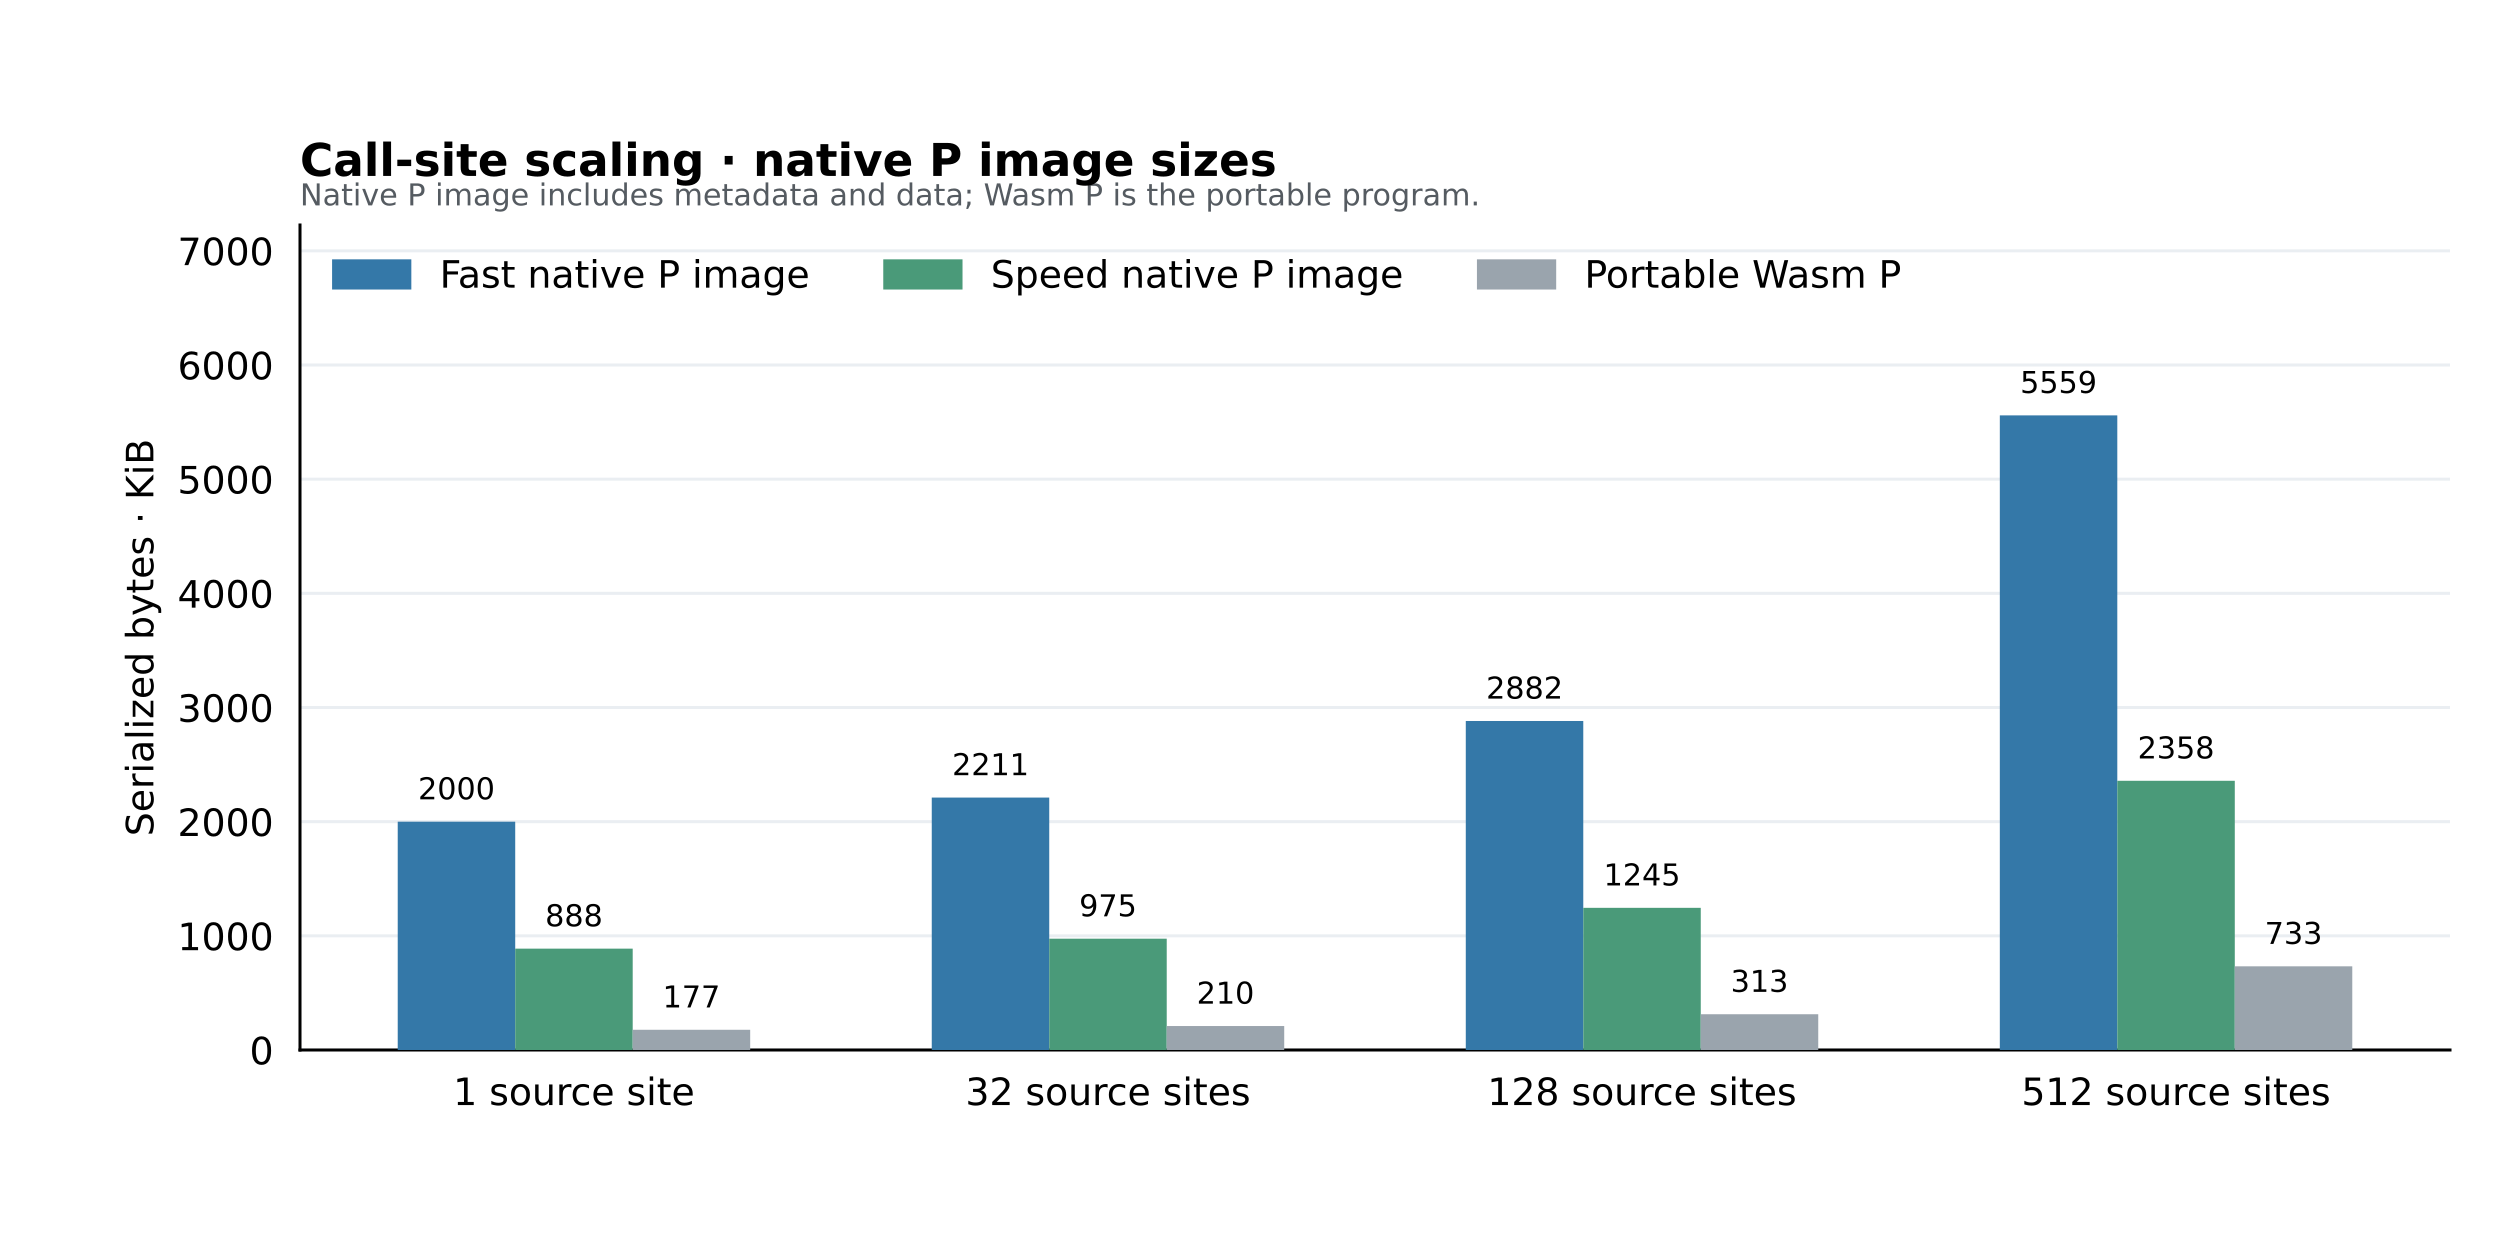
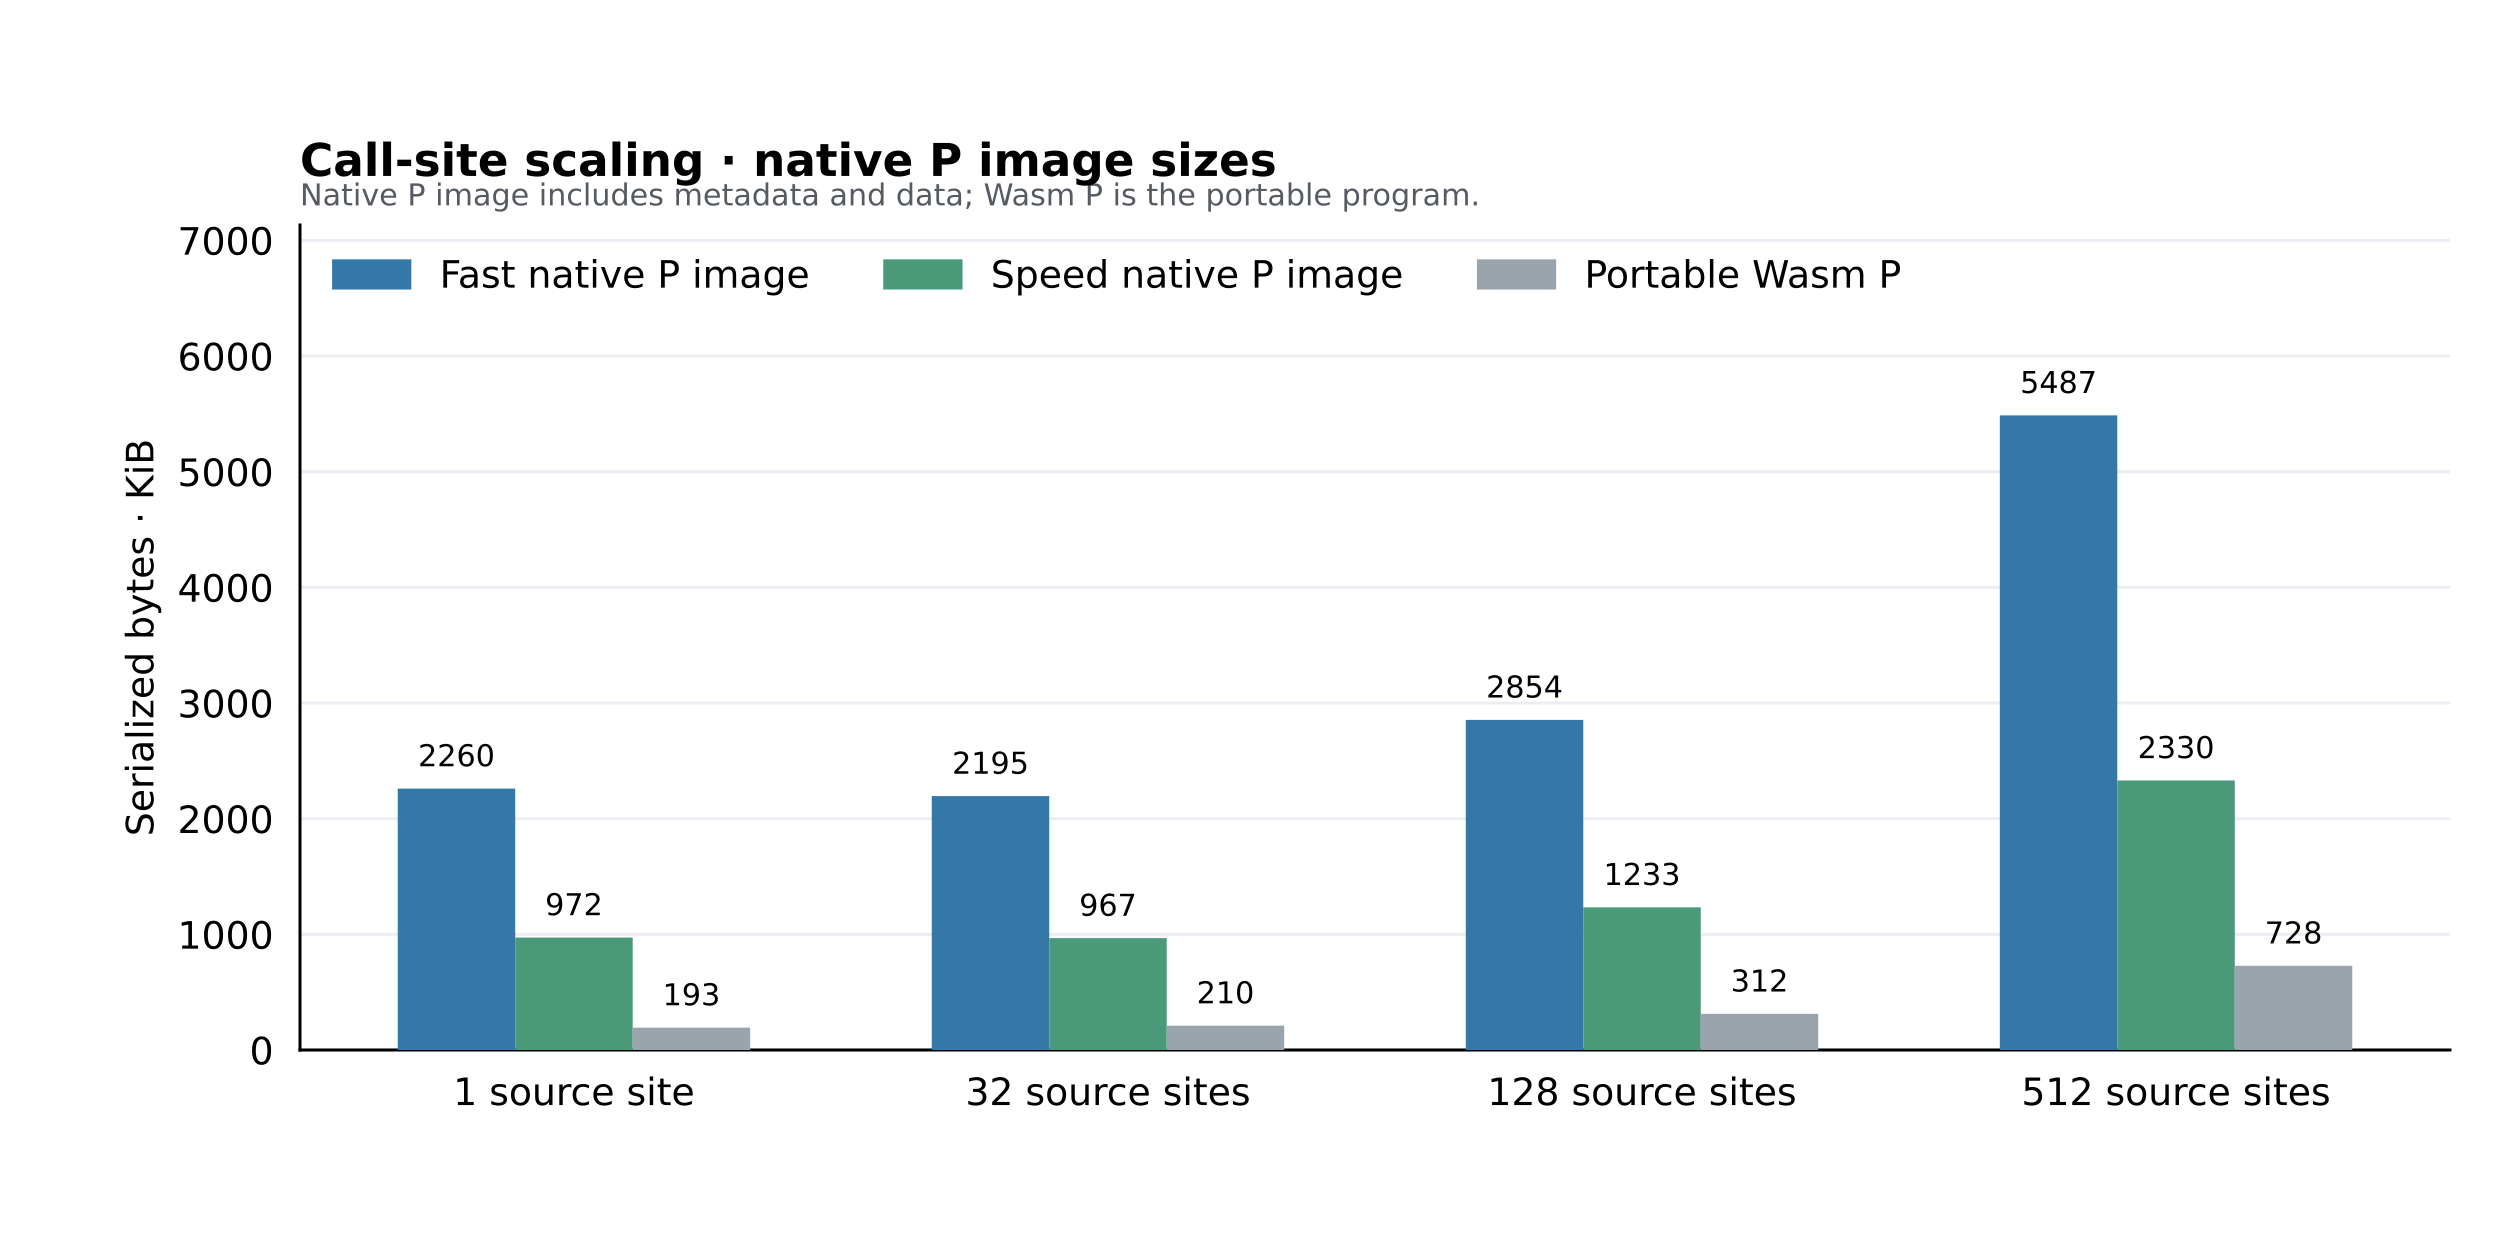
<svg xmlns="http://www.w3.org/2000/svg" width="662.4pt" height="331.2pt" viewBox="0 0 662.4 331.2" version="1.1">
  <defs>
    <style type="text/css">*{stroke-linejoin: round; stroke-linecap: butt}</style>
  </defs>
  <g id="figure_1">
    <g id="patch_1">
      <path d="M 0 331.2 L 662.4 331.2 L 662.4 0 L 0 0 z " style="fill: #ffffff" />
    </g>
    <g id="axes_1">
      <g id="patch_2">
        <path d="M 79.488 278.208 L 649.152 278.208 L 649.152 59.616 L 79.488 59.616 z " style="fill: #ffffff" />
      </g>
      <g id="matplotlib.axis_1">
        <g id="xtick_1">
          <g id="line2d_1" />
          <g id="text_1">
            <text style="font-size: 10px; font-family: 'DejaVu Sans'; text-anchor: middle" x="152.076" y="292.806" transform="rotate(-0 152.0756 292.8064)">1 source site</text>
          </g>
        </g>
        <g id="xtick_2">
          <g id="line2d_2" />
          <g id="text_2">
            <text style="font-size: 10px; font-family: 'DejaVu Sans'; text-anchor: middle" x="293.572" y="292.806" transform="rotate(-0 293.5719 292.8064)">32 source sites</text>
          </g>
        </g>
        <g id="xtick_3">
          <g id="line2d_3" />
          <g id="text_3">
            <text style="font-size: 10px; font-family: 'DejaVu Sans'; text-anchor: middle" x="435.068" y="292.806" transform="rotate(-0 435.0681 292.8064)">128 source sites</text>
          </g>
        </g>
        <g id="xtick_4">
          <g id="line2d_4" />
          <g id="text_4">
            <text style="font-size: 10px; font-family: 'DejaVu Sans'; text-anchor: middle" x="576.564" y="292.806" transform="rotate(-0 576.5644 292.8064)">512 source sites</text>
          </g>
        </g>
      </g>
      <g id="matplotlib.axis_2">
        <g id="ytick_1">
          <g id="line2d_5">
            <path d="M 79.488 278.208 L 649.152 278.208 " clip-path="url(#p31dceb3576)" style="fill: none; stroke: #eaeef2; stroke-width: 0.8; stroke-linecap: square" />
          </g>
          <g id="line2d_6" />
          <g id="text_5">
            <text style="font-size: 10px; font-family: 'DejaVu Sans'; text-anchor: end" x="72.488" y="282.007" transform="rotate(-0 72.488 282.0068)">0</text>
          </g>
        </g>
        <g id="ytick_2">
          <g id="line2d_7">
-             <path d="M 79.488 247.958 L 649.152 247.958 " clip-path="url(#p31dceb3576)" style="fill: none; stroke: #eaeef2; stroke-width: 0.8; stroke-linecap: square" />
+             <path d="M 79.488 247.562 L 649.152 247.562 " clip-path="url(#p31dceb3576)" style="fill: none; stroke: #eaeef2; stroke-width: 0.8; stroke-linecap: square" />
          </g>
          <g id="line2d_8" />
          <g id="text_6">
-             <text style="font-size: 10px; font-family: 'DejaVu Sans'; text-anchor: end" x="72.488" y="251.757" transform="rotate(-0 72.488 251.7569)">1000</text>
+             <text style="font-size: 10px; font-family: 'DejaVu Sans'; text-anchor: end" x="72.488" y="251.361" transform="rotate(-0 72.488 251.3611)">1000</text>
          </g>
        </g>
        <g id="ytick_3">
          <g id="line2d_9">
-             <path d="M 79.488 217.708 L 649.152 217.708 " clip-path="url(#p31dceb3576)" style="fill: none; stroke: #eaeef2; stroke-width: 0.8; stroke-linecap: square" />
+             <path d="M 79.488 216.917 L 649.152 216.917 " clip-path="url(#p31dceb3576)" style="fill: none; stroke: #eaeef2; stroke-width: 0.8; stroke-linecap: square" />
          </g>
          <g id="line2d_10" />
          <g id="text_7">
-             <text style="font-size: 10px; font-family: 'DejaVu Sans'; text-anchor: end" x="72.488" y="221.507" transform="rotate(-0 72.488 221.5069)">2000</text>
+             <text style="font-size: 10px; font-family: 'DejaVu Sans'; text-anchor: end" x="72.488" y="220.715" transform="rotate(-0 72.488 220.7154)">2000</text>
          </g>
        </g>
        <g id="ytick_4">
          <g id="line2d_11">
-             <path d="M 79.488 187.458 L 649.152 187.458 " clip-path="url(#p31dceb3576)" style="fill: none; stroke: #eaeef2; stroke-width: 0.8; stroke-linecap: square" />
+             <path d="M 79.488 186.271 L 649.152 186.271 " clip-path="url(#p31dceb3576)" style="fill: none; stroke: #eaeef2; stroke-width: 0.8; stroke-linecap: square" />
          </g>
          <g id="line2d_12" />
          <g id="text_8">
-             <text style="font-size: 10px; font-family: 'DejaVu Sans'; text-anchor: end" x="72.488" y="191.257" transform="rotate(-0 72.488 191.257)">3000</text>
+             <text style="font-size: 10px; font-family: 'DejaVu Sans'; text-anchor: end" x="72.488" y="190.07" transform="rotate(-0 72.488 190.0697)">3000</text>
          </g>
        </g>
        <g id="ytick_5">
          <g id="line2d_13">
-             <path d="M 79.488 157.208 L 649.152 157.208 " clip-path="url(#p31dceb3576)" style="fill: none; stroke: #eaeef2; stroke-width: 0.8; stroke-linecap: square" />
+             <path d="M 79.488 155.625 L 649.152 155.625 " clip-path="url(#p31dceb3576)" style="fill: none; stroke: #eaeef2; stroke-width: 0.8; stroke-linecap: square" />
          </g>
          <g id="line2d_14" />
          <g id="text_9">
-             <text style="font-size: 10px; font-family: 'DejaVu Sans'; text-anchor: end" x="72.488" y="161.007" transform="rotate(-0 72.488 161.007)">4000</text>
+             <text style="font-size: 10px; font-family: 'DejaVu Sans'; text-anchor: end" x="72.488" y="159.424" transform="rotate(-0 72.488 159.424)">4000</text>
          </g>
        </g>
        <g id="ytick_6">
          <g id="line2d_15">
-             <path d="M 79.488 126.958 L 649.152 126.958 " clip-path="url(#p31dceb3576)" style="fill: none; stroke: #eaeef2; stroke-width: 0.8; stroke-linecap: square" />
+             <path d="M 79.488 124.979 L 649.152 124.979 " clip-path="url(#p31dceb3576)" style="fill: none; stroke: #eaeef2; stroke-width: 0.8; stroke-linecap: square" />
          </g>
          <g id="line2d_16" />
          <g id="text_10">
-             <text style="font-size: 10px; font-family: 'DejaVu Sans'; text-anchor: end" x="72.488" y="130.757" transform="rotate(-0 72.488 130.757)">5000</text>
+             <text style="font-size: 10px; font-family: 'DejaVu Sans'; text-anchor: end" x="72.488" y="128.778" transform="rotate(-0 72.488 128.7783)">5000</text>
          </g>
        </g>
        <g id="ytick_7">
          <g id="line2d_17">
-             <path d="M 79.488 96.708 L 649.152 96.708 " clip-path="url(#p31dceb3576)" style="fill: none; stroke: #eaeef2; stroke-width: 0.8; stroke-linecap: square" />
+             <path d="M 79.488 94.334 L 649.152 94.334 " clip-path="url(#p31dceb3576)" style="fill: none; stroke: #eaeef2; stroke-width: 0.8; stroke-linecap: square" />
          </g>
          <g id="line2d_18" />
          <g id="text_11">
-             <text style="font-size: 10px; font-family: 'DejaVu Sans'; text-anchor: end" x="72.488" y="100.507" transform="rotate(-0 72.488 100.5071)">6000</text>
+             <text style="font-size: 10px; font-family: 'DejaVu Sans'; text-anchor: end" x="72.488" y="98.133" transform="rotate(-0 72.488 98.13262)">6000</text>
          </g>
        </g>
        <g id="ytick_8">
          <g id="line2d_19">
-             <path d="M 79.488 66.458 L 649.152 66.458 " clip-path="url(#p31dceb3576)" style="fill: none; stroke: #eaeef2; stroke-width: 0.8; stroke-linecap: square" />
+             <path d="M 79.488 63.688 L 649.152 63.688 " clip-path="url(#p31dceb3576)" style="fill: none; stroke: #eaeef2; stroke-width: 0.8; stroke-linecap: square" />
          </g>
          <g id="line2d_20" />
          <g id="text_12">
-             <text style="font-size: 10px; font-family: 'DejaVu Sans'; text-anchor: end" x="72.488" y="70.257" transform="rotate(-0 72.488 70.25713)">7000</text>
+             <text style="font-size: 10px; font-family: 'DejaVu Sans'; text-anchor: end" x="72.488" y="67.487" transform="rotate(-0 72.488 67.48692)">7000</text>
          </g>
        </g>
        <g id="text_13">
          <text style="font-size: 10px; font-family: 'DejaVu Sans'; text-anchor: middle" x="40.636" y="168.912" transform="rotate(-90 40.63566 168.912)">Serialized bytes · KiB</text>
        </g>
      </g>
      <g id="patch_3">
        <path d="M 79.488 278.208 L 79.488 59.616 " style="fill: none; stroke: #000000; stroke-width: 0.8; stroke-linejoin: miter; stroke-linecap: square" />
      </g>
      <g id="patch_4">
        <path d="M 79.488 278.208 L 649.152 278.208 " style="fill: none; stroke: #000000; stroke-width: 0.8; stroke-linejoin: miter; stroke-linecap: square" />
      </g>
      <g id="patch_5">
-         <path d="M 105.382 278.208 L 136.511 278.208 L 136.511 217.713 L 105.382 217.713 z " clip-path="url(#p31dceb3576)" style="fill: #3478a8" />
+         <path d="M 105.382 278.208 L 136.511 278.208 L 136.511 208.944 L 105.382 208.944 z " clip-path="url(#p31dceb3576)" style="fill: #3478a8" />
      </g>
      <g id="text_14">
-         <text style="font-size: 8px; font-family: 'DejaVu Sans'; text-anchor: middle" x="120.946" y="211.791" transform="rotate(-0 120.9464 211.7907)">2000</text>
+         <text style="font-size: 8px; font-family: 'DejaVu Sans'; text-anchor: middle" x="120.946" y="203.022" transform="rotate(-0 120.9464 203.0221)">2260</text>
      </g>
      <g id="patch_6">
-         <path d="M 246.878 278.208 L 278.007 278.208 L 278.007 211.324 L 246.878 211.324 z " clip-path="url(#p31dceb3576)" style="fill: #3478a8" />
+         <path d="M 246.878 278.208 L 278.007 278.208 L 278.007 210.933 L 246.878 210.933 z " clip-path="url(#p31dceb3576)" style="fill: #3478a8" />
      </g>
      <g id="text_15">
-         <text style="font-size: 8px; font-family: 'DejaVu Sans'; text-anchor: middle" x="262.443" y="205.402" transform="rotate(-0 262.4427 205.4023)">2211</text>
+         <text style="font-size: 8px; font-family: 'DejaVu Sans'; text-anchor: middle" x="262.443" y="205.011" transform="rotate(-0 262.4427 205.0112)">2195</text>
      </g>
      <g id="patch_7">
-         <path d="M 388.374 278.208 L 419.504 278.208 L 419.504 191.032 L 388.374 191.032 z " clip-path="url(#p31dceb3576)" style="fill: #3478a8" />
+         <path d="M 388.374 278.208 L 419.504 278.208 L 419.504 190.743 L 388.374 190.743 z " clip-path="url(#p31dceb3576)" style="fill: #3478a8" />
      </g>
      <g id="text_16">
-         <text style="font-size: 8px; font-family: 'DejaVu Sans'; text-anchor: middle" x="403.939" y="185.11" transform="rotate(-0 403.939 185.1102)">2882</text>
+         <text style="font-size: 8px; font-family: 'DejaVu Sans'; text-anchor: middle" x="403.939" y="184.821" transform="rotate(-0 403.939 184.8211)">2854</text>
      </g>
      <g id="patch_8">
        <path d="M 529.871 278.208 L 561 278.208 L 561 110.06 L 529.871 110.06 z " clip-path="url(#p31dceb3576)" style="fill: #3478a8" />
      </g>
      <g id="text_17">
-         <text style="font-size: 8px; font-family: 'DejaVu Sans'; text-anchor: middle" x="545.435" y="104.138" transform="rotate(-0 545.4352 104.1384)">5559</text>
+         <text style="font-size: 8px; font-family: 'DejaVu Sans'; text-anchor: middle" x="545.435" y="104.138" transform="rotate(-0 545.4352 104.1384)">5487</text>
      </g>
      <g id="patch_9">
-         <path d="M 136.511 278.208 L 167.64 278.208 L 167.64 251.353 L 136.511 251.353 z " clip-path="url(#p31dceb3576)" style="fill: #4a9a79" />
+         <path d="M 136.511 278.208 L 167.64 278.208 L 167.64 248.418 L 136.511 248.418 z " clip-path="url(#p31dceb3576)" style="fill: #4a9a79" />
      </g>
      <g id="text_18">
-         <text style="font-size: 8px; font-family: 'DejaVu Sans'; text-anchor: middle" x="152.076" y="245.431" transform="rotate(-0 152.0756 245.4308)">888</text>
+         <text style="font-size: 8px; font-family: 'DejaVu Sans'; text-anchor: middle" x="152.076" y="242.496" transform="rotate(-0 152.0756 242.4956)">972</text>
      </g>
      <g id="patch_10">
-         <path d="M 278.007 278.208 L 309.136 278.208 L 309.136 248.715 L 278.007 248.715 z " clip-path="url(#p31dceb3576)" style="fill: #4a9a79" />
+         <path d="M 278.007 278.208 L 309.136 278.208 L 309.136 248.568 L 278.007 248.568 z " clip-path="url(#p31dceb3576)" style="fill: #4a9a79" />
      </g>
      <g id="text_19">
-         <text style="font-size: 8px; font-family: 'DejaVu Sans'; text-anchor: middle" x="293.572" y="242.793" transform="rotate(-0 293.5719 242.7934)">975</text>
+         <text style="font-size: 8px; font-family: 'DejaVu Sans'; text-anchor: middle" x="293.572" y="242.646" transform="rotate(-0 293.5719 242.646)">967</text>
      </g>
      <g id="patch_11">
-         <path d="M 419.504 278.208 L 450.633 278.208 L 450.633 240.54 L 419.504 240.54 z " clip-path="url(#p31dceb3576)" style="fill: #4a9a79" />
+         <path d="M 419.504 278.208 L 450.633 278.208 L 450.633 240.408 L 419.504 240.408 z " clip-path="url(#p31dceb3576)" style="fill: #4a9a79" />
      </g>
      <g id="text_20">
-         <text style="font-size: 8px; font-family: 'DejaVu Sans'; text-anchor: middle" x="435.068" y="234.618" transform="rotate(-0 435.0681 234.6181)">1245</text>
+         <text style="font-size: 8px; font-family: 'DejaVu Sans'; text-anchor: middle" x="435.068" y="234.486" transform="rotate(-0 435.0681 234.4863)">1233</text>
      </g>
      <g id="patch_12">
-         <path d="M 561 278.208 L 592.129 278.208 L 592.129 206.879 L 561 206.879 z " clip-path="url(#p31dceb3576)" style="fill: #4a9a79" />
+         <path d="M 561 278.208 L 592.129 278.208 L 592.129 206.797 L 561 206.797 z " clip-path="url(#p31dceb3576)" style="fill: #4a9a79" />
      </g>
      <g id="text_21">
-         <text style="font-size: 8px; font-family: 'DejaVu Sans'; text-anchor: middle" x="576.564" y="200.957" transform="rotate(-0 576.5644 200.9572)">2358</text>
+         <text style="font-size: 8px; font-family: 'DejaVu Sans'; text-anchor: middle" x="576.564" y="200.875" transform="rotate(-0 576.5644 200.8754)">2330</text>
      </g>
      <g id="patch_13">
-         <path d="M 167.64 278.208 L 198.769 278.208 L 198.769 272.852 L 167.64 272.852 z " clip-path="url(#p31dceb3576)" style="fill: #9aa4ad" />
+         <path d="M 167.64 278.208 L 198.769 278.208 L 198.769 272.286 L 167.64 272.286 z " clip-path="url(#p31dceb3576)" style="fill: #9aa4ad" />
      </g>
      <g id="text_22">
-         <text style="font-size: 8px; font-family: 'DejaVu Sans'; text-anchor: middle" x="183.205" y="266.93" transform="rotate(-0 183.2048 266.9296)">177</text>
+         <text style="font-size: 8px; font-family: 'DejaVu Sans'; text-anchor: middle" x="183.205" y="266.364" transform="rotate(-0 183.2048 266.3641)">193</text>
      </g>
      <g id="patch_14">
-         <path d="M 309.136 278.208 L 340.266 278.208 L 340.266 271.857 L 309.136 271.857 z " clip-path="url(#p31dceb3576)" style="fill: #9aa4ad" />
+         <path d="M 309.136 278.208 L 340.266 278.208 L 340.266 271.763 L 309.136 271.763 z " clip-path="url(#p31dceb3576)" style="fill: #9aa4ad" />
      </g>
      <g id="text_23">
-         <text style="font-size: 8px; font-family: 'DejaVu Sans'; text-anchor: middle" x="324.701" y="265.935" transform="rotate(-0 324.701 265.9349)">210</text>
+         <text style="font-size: 8px; font-family: 'DejaVu Sans'; text-anchor: middle" x="324.701" y="265.841" transform="rotate(-0 324.701 265.8407)">210</text>
      </g>
      <g id="patch_15">
-         <path d="M 450.633 278.208 L 481.762 278.208 L 481.762 268.733 L 450.633 268.733 z " clip-path="url(#p31dceb3576)" style="fill: #9aa4ad" />
+         <path d="M 450.633 278.208 L 481.762 278.208 L 481.762 268.632 L 450.633 268.632 z " clip-path="url(#p31dceb3576)" style="fill: #9aa4ad" />
      </g>
      <g id="text_24">
-         <text style="font-size: 8px; font-family: 'DejaVu Sans'; text-anchor: middle" x="466.197" y="262.811" transform="rotate(-0 466.1973 262.8107)">313</text>
+         <text style="font-size: 8px; font-family: 'DejaVu Sans'; text-anchor: middle" x="466.197" y="262.71" transform="rotate(-0 466.1973 262.7101)">312</text>
      </g>
      <g id="patch_16">
-         <path d="M 592.129 278.208 L 623.258 278.208 L 623.258 256.035 L 592.129 256.035 z " clip-path="url(#p31dceb3576)" style="fill: #9aa4ad" />
+         <path d="M 592.129 278.208 L 623.258 278.208 L 623.258 255.906 L 592.129 255.906 z " clip-path="url(#p31dceb3576)" style="fill: #9aa4ad" />
      </g>
      <g id="text_25">
-         <text style="font-size: 8px; font-family: 'DejaVu Sans'; text-anchor: middle" x="607.694" y="250.113" transform="rotate(-0 607.6936 250.1131)">733</text>
+         <text style="font-size: 8px; font-family: 'DejaVu Sans'; text-anchor: middle" x="607.694" y="249.984" transform="rotate(-0 607.6936 249.9843)">728</text>
      </g>
      <g id="text_26">
        <text style="font-size: 8px; font-family: 'DejaVu Sans'; text-anchor: start; fill: #555b61" x="79.488" y="54.415" transform="rotate(-0 79.488 54.41524)">Native P image includes metadata and data; Wasm P is the portable program.</text>
      </g>
      <g id="text_27">
        <text style="font-weight: 700; font-size: 12px; font-family: 'DejaVu Sans'; text-anchor: start" x="79.488" y="46.616" transform="rotate(-0 79.488 46.616)">Call-site scaling · native P image sizes</text>
      </g>
      <g id="legend_1">
        <g id="patch_17">
          <path d="M 88.488 76.214 L 108.488 76.214 L 108.488 69.214 L 88.488 69.214 z " style="fill: #3478a8; stroke: #3478a8; stroke-linejoin: miter" />
        </g>
        <g id="text_28">
          <text style="font-size: 10px; font-family: 'DejaVu Sans'; text-anchor: start" x="116.488" y="76.214" transform="rotate(-0 116.488 76.21444)">Fast native P image</text>
        </g>
        <g id="patch_18">
          <path d="M 234.529 76.214 L 254.529 76.214 L 254.529 69.214 L 234.529 69.214 z " style="fill: #4a9a79; stroke: #4a9a79; stroke-linejoin: miter" />
        </g>
        <g id="text_29">
          <text style="font-size: 10px; font-family: 'DejaVu Sans'; text-anchor: start" x="262.529" y="76.214" transform="rotate(-0 262.5286 76.21444)">Speed native P image</text>
        </g>
        <g id="patch_19">
          <path d="M 391.829 76.214 L 411.829 76.214 L 411.829 69.214 L 391.829 69.214 z " style="fill: #9aa4ad; stroke: #9aa4ad; stroke-linejoin: miter" />
        </g>
        <g id="text_30">
          <text style="font-size: 10px; font-family: 'DejaVu Sans'; text-anchor: start" x="419.829" y="76.214" transform="rotate(-0 419.8286 76.21444)">Portable Wasm P</text>
        </g>
      </g>
    </g>
  </g>
  <defs>
    <clipPath id="p31dceb3576">
      <rect x="79.488" y="59.616" width="569.664" height="218.592" />
    </clipPath>
  </defs>
</svg>
